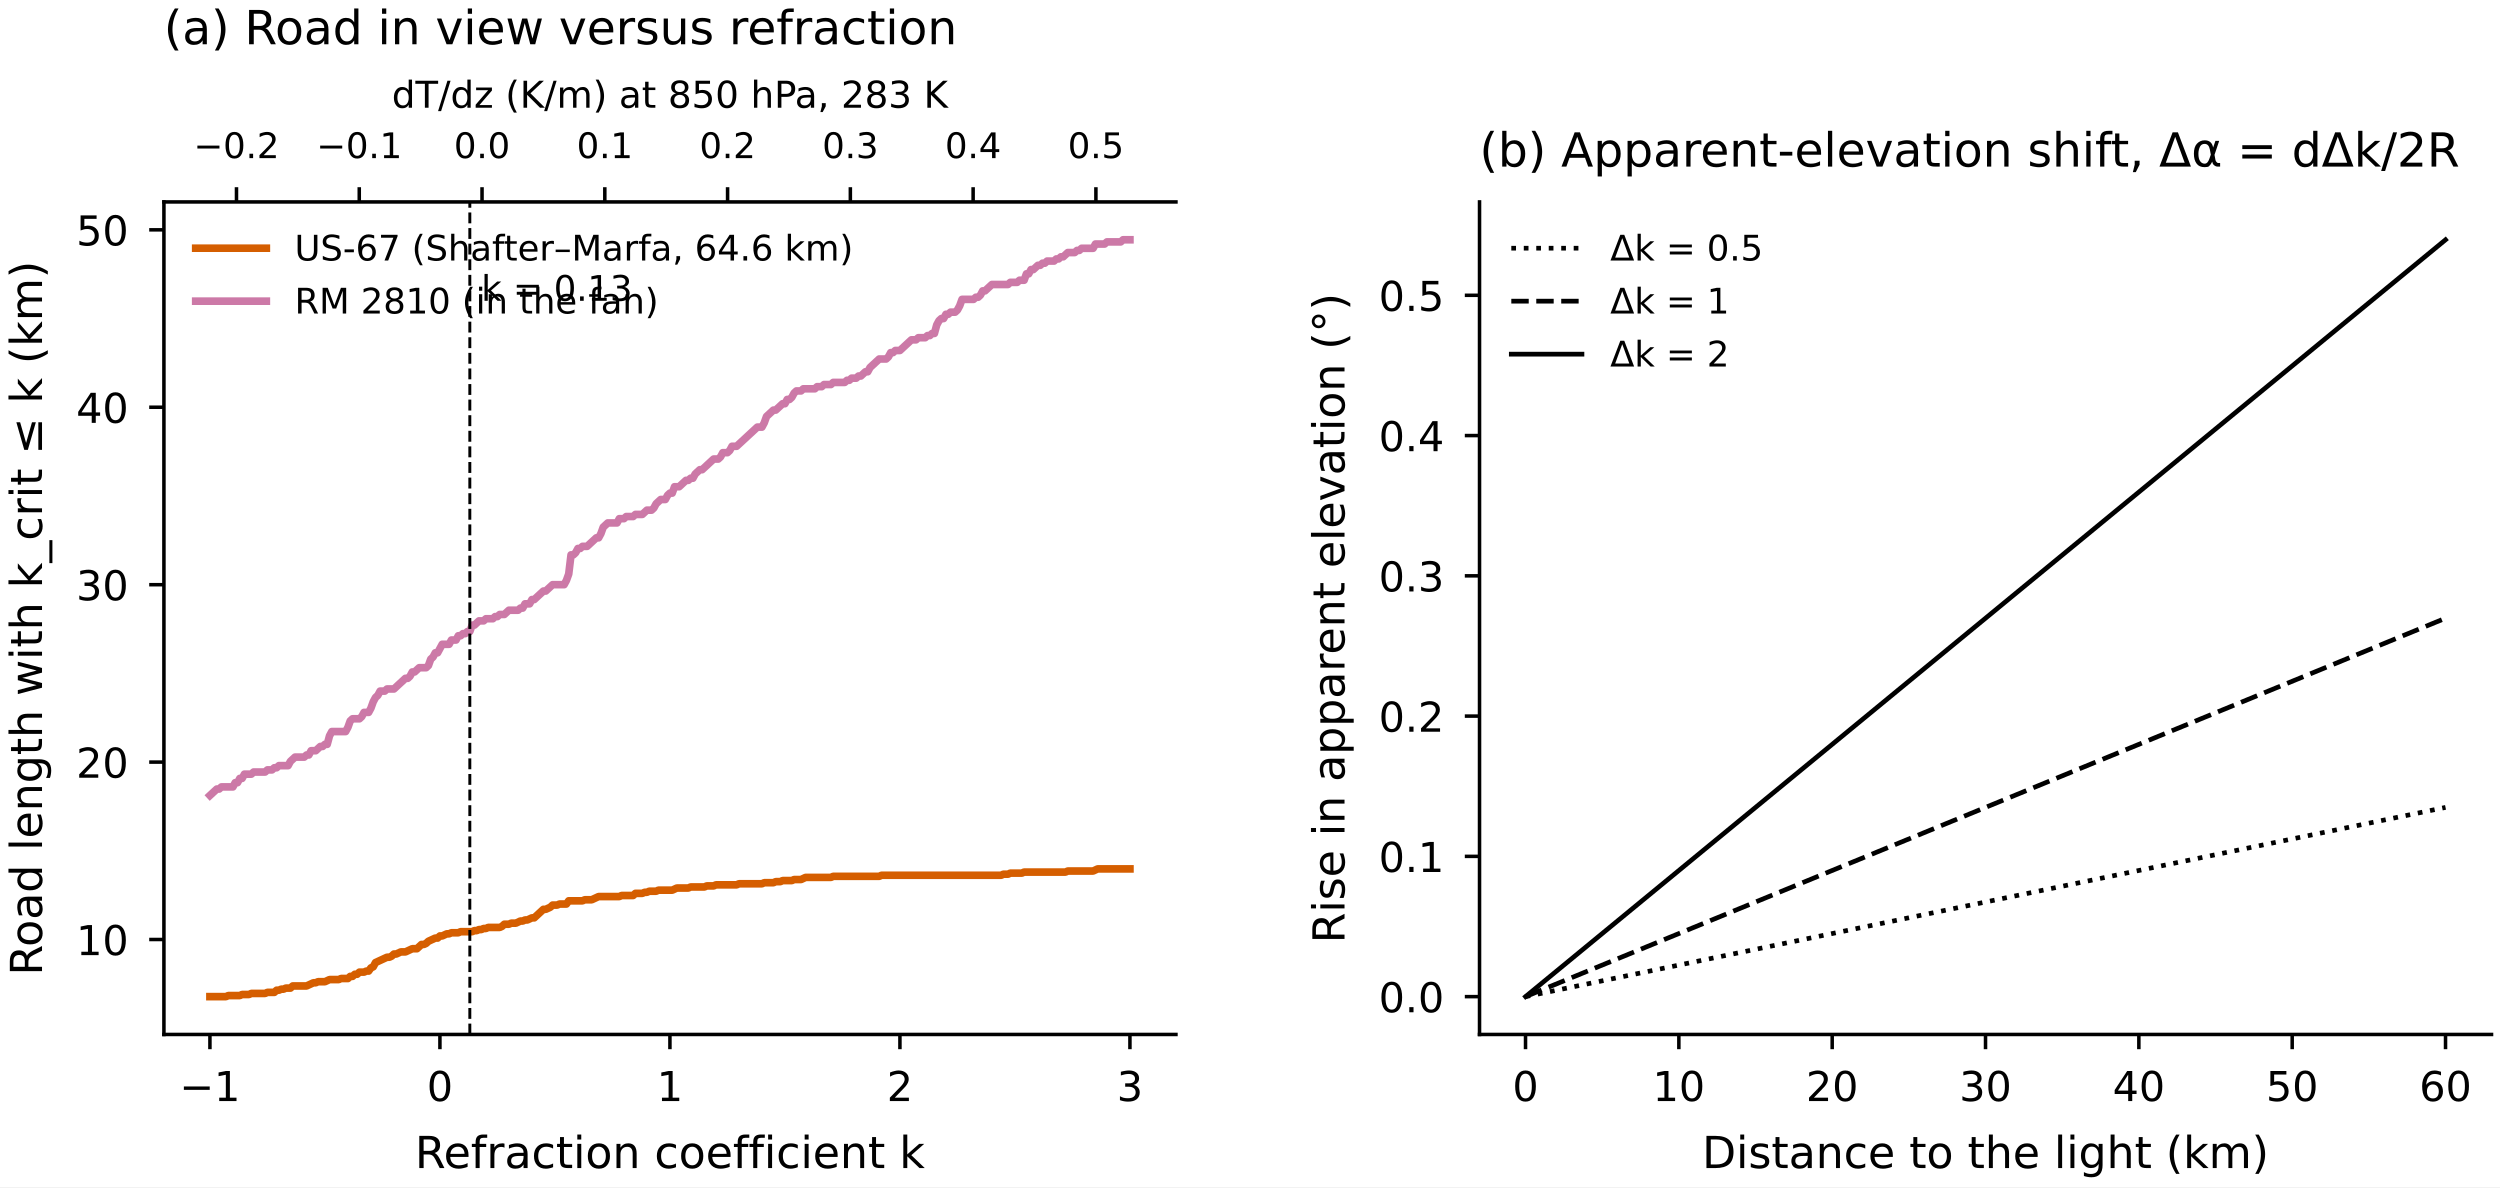
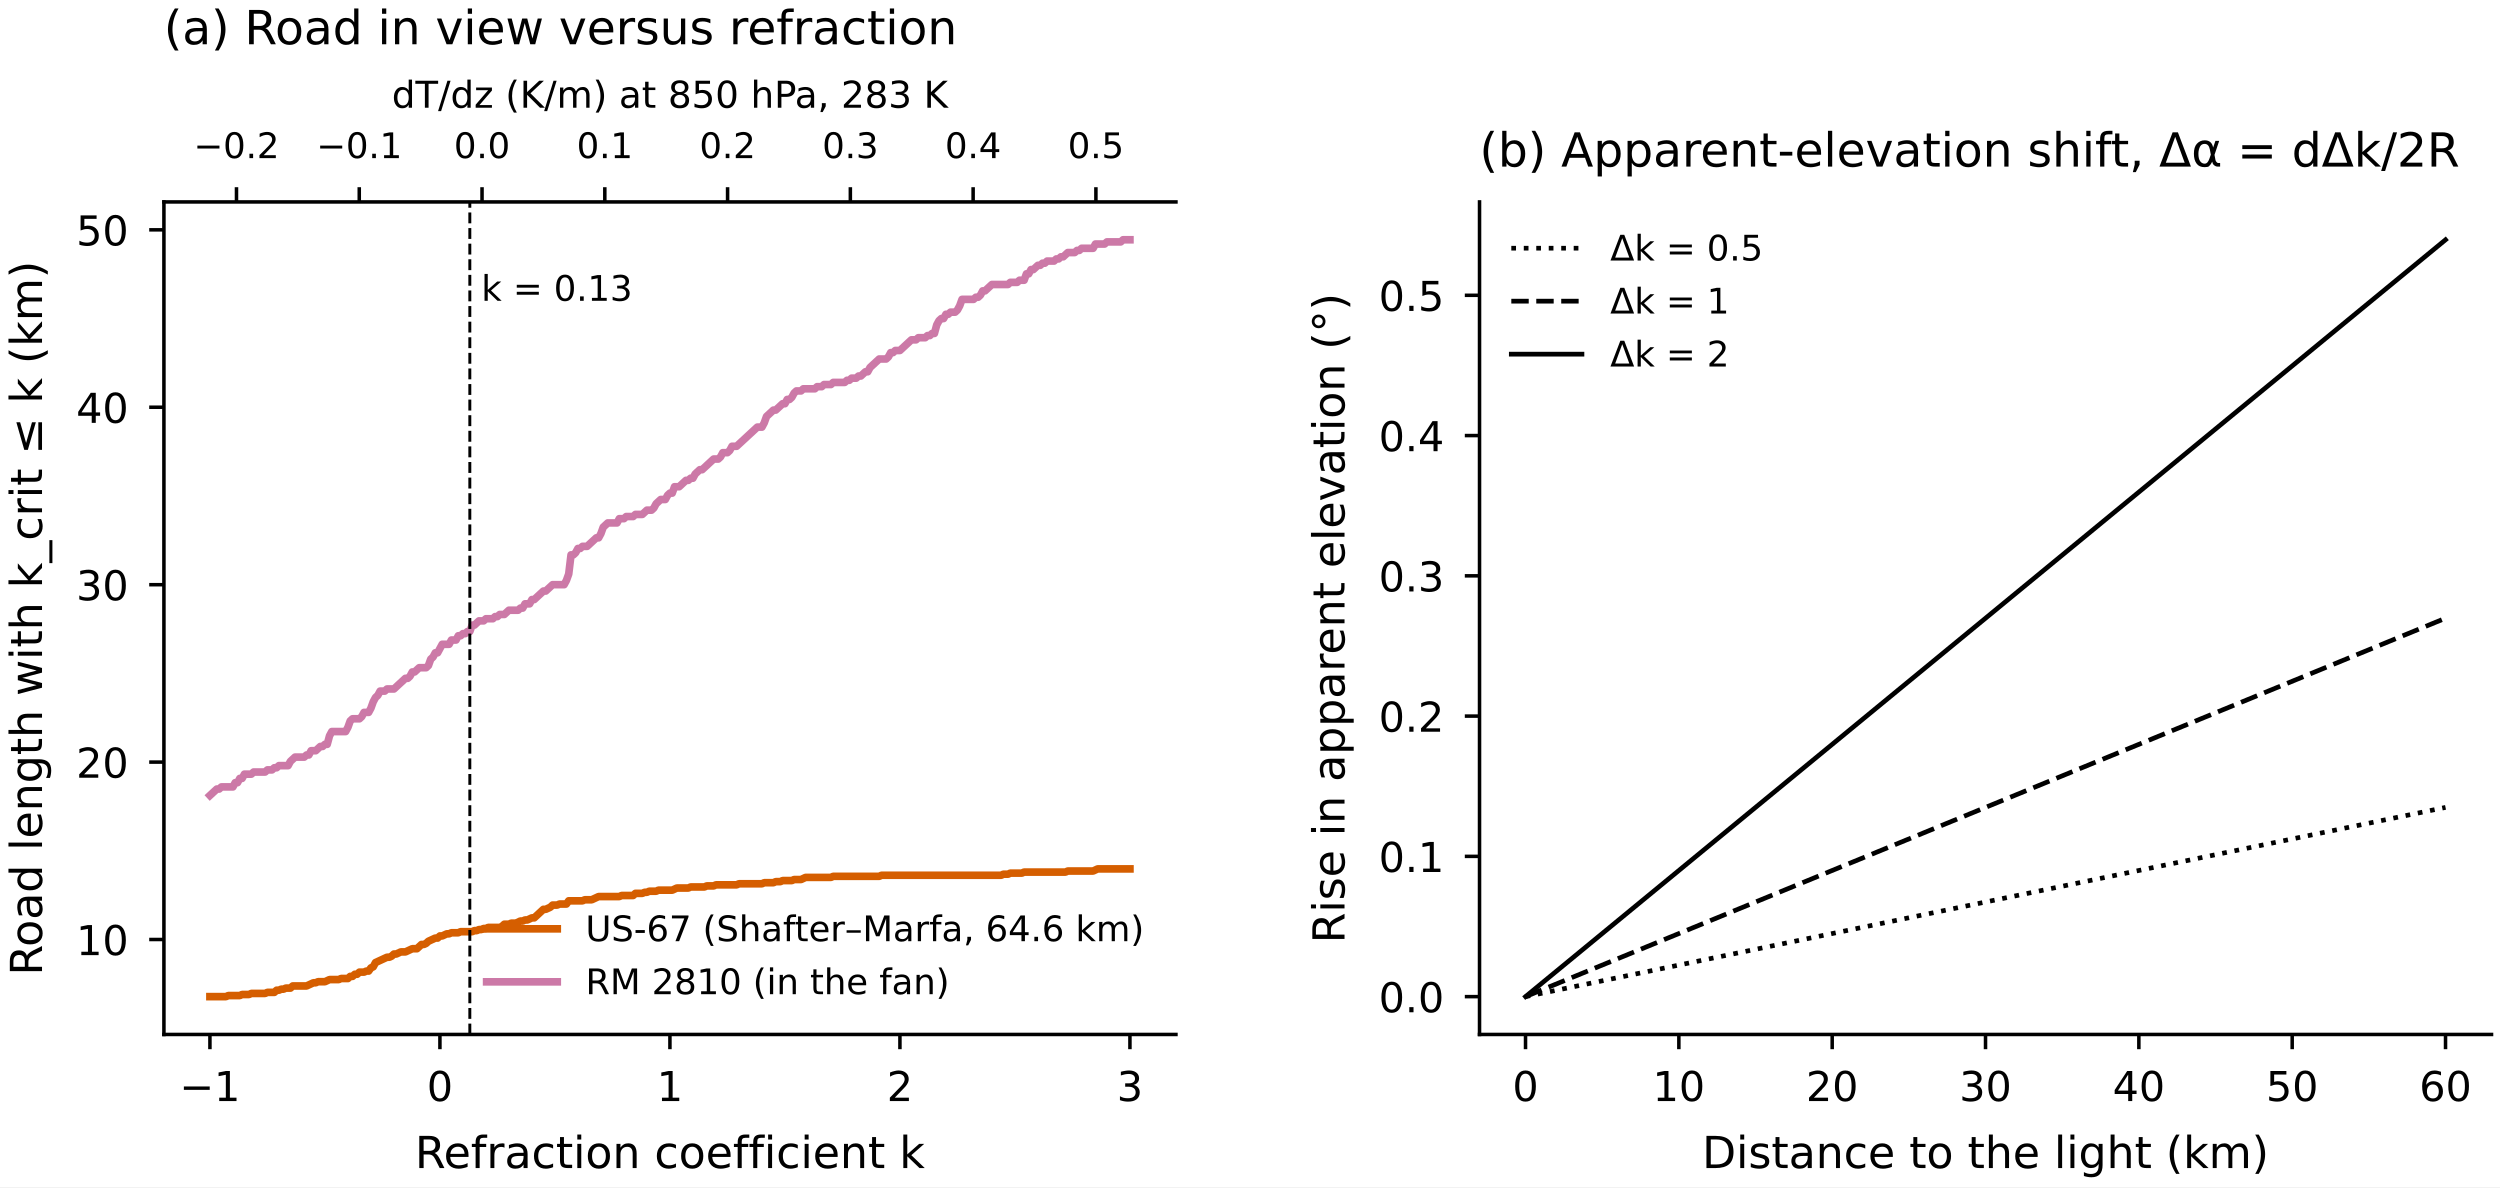
<svg xmlns="http://www.w3.org/2000/svg" xmlns:xlink="http://www.w3.org/1999/xlink" width="424.721pt" height="201.684pt" viewBox="0 0 424.721 201.684" version="1.1">
  <defs>
    <style type="text/css">*{stroke-linejoin: round; stroke-linecap: butt}</style>
  </defs>
  <g id="figure_1">
    <g id="patch_1">
      <path d="M 0 201.684  L 424.721 201.684  L 424.721 0  L 0 0  z " style="fill: #ffffff" />
    </g>
    <g id="axes_1">
      <g id="patch_2">
        <path d="M 27.848 175.743  L 199.776 175.743  L 199.776 34.306  L 27.848 34.306  z " style="fill: #ffffff" />
      </g>
      <g id="axes_2">
        <g id="patch_3">
          <path d="M 27.848 34.306  L 199.776 34.306  L 199.776 34.306  L 27.848 34.306  z " style="fill: #ffffff" />
        </g>
        <g id="matplotlib.axis_1">
          <g id="xtick_1">
            <g id="line2d_1">
              <defs>
-                 <path id="maf422312b4" d="M 0 0  L 0 -2.5  " style="stroke: #000000; stroke-width: 0.6" />
+                 <path id="mf9de4d2cfd" d="M 0 0  L 0 -2.5  " style="stroke: #000000; stroke-width: 0.6" />
              </defs>
              <g>
-                 <use xlink:href="#maf422312b4" x="40.176" y="34.306" style="stroke: #000000; stroke-width: 0.6" />
+                 <use xlink:href="#mf9de4d2cfd" x="40.176" y="34.306" style="stroke: #000000; stroke-width: 0.6" />
              </g>
            </g>
            <g id="text_1">
              <text style="font-size: 6px; font-family: 'DejaVu Sans'; text-anchor: middle" x="40.176" y="26.864" transform="rotate(-0 40.17581 26.86436)">−0.2</text>
            </g>
          </g>
          <g id="xtick_2">
            <g id="line2d_2">
              <g>
-                 <use xlink:href="#maf422312b4" x="61.034" y="34.306" style="stroke: #000000; stroke-width: 0.6" />
+                 <use xlink:href="#mf9de4d2cfd" x="61.034" y="34.306" style="stroke: #000000; stroke-width: 0.6" />
              </g>
            </g>
            <g id="text_2">
              <text style="font-size: 6px; font-family: 'DejaVu Sans'; text-anchor: middle" x="61.034" y="26.864" transform="rotate(-0 61.03373 26.86436)">−0.1</text>
            </g>
          </g>
          <g id="xtick_3">
            <g id="line2d_3">
              <g>
-                 <use xlink:href="#maf422312b4" x="81.892" y="34.306" style="stroke: #000000; stroke-width: 0.6" />
+                 <use xlink:href="#mf9de4d2cfd" x="81.892" y="34.306" style="stroke: #000000; stroke-width: 0.6" />
              </g>
            </g>
            <g id="text_3">
              <text style="font-size: 6px; font-family: 'DejaVu Sans'; text-anchor: middle" x="81.892" y="26.864" transform="rotate(-0 81.89165 26.86436)">0.0</text>
            </g>
          </g>
          <g id="xtick_4">
            <g id="line2d_4">
              <g>
-                 <use xlink:href="#maf422312b4" x="102.75" y="34.306" style="stroke: #000000; stroke-width: 0.6" />
+                 <use xlink:href="#mf9de4d2cfd" x="102.75" y="34.306" style="stroke: #000000; stroke-width: 0.6" />
              </g>
            </g>
            <g id="text_4">
              <text style="font-size: 6px; font-family: 'DejaVu Sans'; text-anchor: middle" x="102.75" y="26.864" transform="rotate(-0 102.7496 26.86436)">0.1</text>
            </g>
          </g>
          <g id="xtick_5">
            <g id="line2d_5">
              <g>
-                 <use xlink:href="#maf422312b4" x="123.607" y="34.306" style="stroke: #000000; stroke-width: 0.6" />
+                 <use xlink:href="#mf9de4d2cfd" x="123.607" y="34.306" style="stroke: #000000; stroke-width: 0.6" />
              </g>
            </g>
            <g id="text_5">
              <text style="font-size: 6px; font-family: 'DejaVu Sans'; text-anchor: middle" x="123.607" y="26.864" transform="rotate(-0 123.6075 26.86436)">0.2</text>
            </g>
          </g>
          <g id="xtick_6">
            <g id="line2d_6">
              <g>
-                 <use xlink:href="#maf422312b4" x="144.465" y="34.306" style="stroke: #000000; stroke-width: 0.6" />
+                 <use xlink:href="#mf9de4d2cfd" x="144.465" y="34.306" style="stroke: #000000; stroke-width: 0.6" />
              </g>
            </g>
            <g id="text_6">
              <text style="font-size: 6px; font-family: 'DejaVu Sans'; text-anchor: middle" x="144.465" y="26.864" transform="rotate(-0 144.4654 26.86436)">0.3</text>
            </g>
          </g>
          <g id="xtick_7">
            <g id="line2d_7">
              <g>
-                 <use xlink:href="#maf422312b4" x="165.323" y="34.306" style="stroke: #000000; stroke-width: 0.6" />
+                 <use xlink:href="#mf9de4d2cfd" x="165.323" y="34.306" style="stroke: #000000; stroke-width: 0.6" />
              </g>
            </g>
            <g id="text_7">
              <text style="font-size: 6px; font-family: 'DejaVu Sans'; text-anchor: middle" x="165.323" y="26.864" transform="rotate(-0 165.3233 26.86436)">0.4</text>
            </g>
          </g>
          <g id="xtick_8">
            <g id="line2d_8">
              <g>
-                 <use xlink:href="#maf422312b4" x="186.181" y="34.306" style="stroke: #000000; stroke-width: 0.6" />
+                 <use xlink:href="#mf9de4d2cfd" x="186.181" y="34.306" style="stroke: #000000; stroke-width: 0.6" />
              </g>
            </g>
            <g id="text_8">
              <text style="font-size: 6px; font-family: 'DejaVu Sans'; text-anchor: middle" x="186.181" y="26.864" transform="rotate(-0 186.1813 26.86436)">0.5</text>
            </g>
          </g>
          <g id="text_9">
            <text style="font-size: 6.3px; font-family: 'DejaVu Sans'; text-anchor: middle" x="113.812" y="18.306" transform="rotate(-0 113.8118 18.30577)">dT/dz (K/m) at 850 hPa, 283 K</text>
          </g>
        </g>
        <g id="matplotlib.axis_2" />
        <g id="patch_4">
          <path d="M 27.848 34.306  L 199.776 34.306  " style="fill: none; stroke: #000000; stroke-width: 0.6; stroke-linejoin: miter; stroke-linecap: square" />
        </g>
      </g>
      <g id="matplotlib.axis_3">
        <g id="xtick_9">
          <g id="line2d_9">
            <defs>
-               <path id="ma1081ee4e7" d="M 0 0  L 0 2.5  " style="stroke: #000000; stroke-width: 0.6" />
+               <path id="m6d95e91c0e" d="M 0 0  L 0 2.5  " style="stroke: #000000; stroke-width: 0.6" />
            </defs>
            <g>
-               <use xlink:href="#ma1081ee4e7" x="35.663" y="175.743" style="stroke: #000000; stroke-width: 0.6" />
+               <use xlink:href="#m6d95e91c0e" x="35.663" y="175.743" style="stroke: #000000; stroke-width: 0.6" />
            </g>
          </g>
          <g id="text_10">
            <text style="font-size: 7px; font-family: 'DejaVu Sans'; text-anchor: middle" x="35.663" y="187.062" transform="rotate(-0 35.66297 187.0616)">−1</text>
          </g>
        </g>
        <g id="xtick_10">
          <g id="line2d_10">
            <g>
-               <use xlink:href="#ma1081ee4e7" x="74.737" y="175.743" style="stroke: #000000; stroke-width: 0.6" />
+               <use xlink:href="#m6d95e91c0e" x="74.737" y="175.743" style="stroke: #000000; stroke-width: 0.6" />
            </g>
          </g>
          <g id="text_11">
            <text style="font-size: 7px; font-family: 'DejaVu Sans'; text-anchor: middle" x="74.737" y="187.062" transform="rotate(-0 74.73738 187.0616)">0</text>
          </g>
        </g>
        <g id="xtick_11">
          <g id="line2d_11">
            <g>
-               <use xlink:href="#ma1081ee4e7" x="113.812" y="175.743" style="stroke: #000000; stroke-width: 0.6" />
+               <use xlink:href="#m6d95e91c0e" x="113.812" y="175.743" style="stroke: #000000; stroke-width: 0.6" />
            </g>
          </g>
          <g id="text_12">
            <text style="font-size: 7px; font-family: 'DejaVu Sans'; text-anchor: middle" x="113.812" y="187.062" transform="rotate(-0 113.8118 187.0616)">1</text>
          </g>
        </g>
        <g id="xtick_12">
          <g id="line2d_12">
            <g>
-               <use xlink:href="#ma1081ee4e7" x="152.886" y="175.743" style="stroke: #000000; stroke-width: 0.6" />
+               <use xlink:href="#m6d95e91c0e" x="152.886" y="175.743" style="stroke: #000000; stroke-width: 0.6" />
            </g>
          </g>
          <g id="text_13">
            <text style="font-size: 7px; font-family: 'DejaVu Sans'; text-anchor: middle" x="152.886" y="187.062" transform="rotate(-0 152.8862 187.0616)">2</text>
          </g>
        </g>
        <g id="xtick_13">
          <g id="line2d_13">
            <g>
-               <use xlink:href="#ma1081ee4e7" x="191.961" y="175.743" style="stroke: #000000; stroke-width: 0.6" />
+               <use xlink:href="#m6d95e91c0e" x="191.961" y="175.743" style="stroke: #000000; stroke-width: 0.6" />
            </g>
          </g>
          <g id="text_14">
            <text style="font-size: 7px; font-family: 'DejaVu Sans'; text-anchor: middle" x="191.961" y="187.062" transform="rotate(-0 191.9606 187.0616)">3</text>
          </g>
        </g>
        <g id="text_15">
          <text style="font-size: 7.5px; font-family: 'DejaVu Sans'; text-anchor: middle" x="113.812" y="198.442" transform="rotate(-0 113.8118 198.4421)">Refraction coefficient k</text>
        </g>
      </g>
      <g id="matplotlib.axis_4">
        <g id="ytick_1">
          <g id="line2d_14">
            <defs>
-               <path id="m501536e285" d="M 0 0  L -2.5 0  " style="stroke: #000000; stroke-width: 0.6" />
+               <path id="mac60260ece" d="M 0 0  L -2.5 0  " style="stroke: #000000; stroke-width: 0.6" />
            </defs>
            <g>
-               <use xlink:href="#m501536e285" x="27.848" y="159.609" style="stroke: #000000; stroke-width: 0.6" />
+               <use xlink:href="#mac60260ece" x="27.848" y="159.609" style="stroke: #000000; stroke-width: 0.6" />
            </g>
          </g>
          <g id="text_16">
            <text style="font-size: 7px; font-family: 'DejaVu Sans'; text-anchor: end" x="21.848" y="162.268" transform="rotate(-0 21.84809 162.2682)">10</text>
          </g>
        </g>
        <g id="ytick_2">
          <g id="line2d_15">
            <g>
-               <use xlink:href="#m501536e285" x="27.848" y="129.468" style="stroke: #000000; stroke-width: 0.6" />
+               <use xlink:href="#mac60260ece" x="27.848" y="129.468" style="stroke: #000000; stroke-width: 0.6" />
            </g>
          </g>
          <g id="text_17">
            <text style="font-size: 7px; font-family: 'DejaVu Sans'; text-anchor: end" x="21.848" y="132.128" transform="rotate(-0 21.84809 132.1277)">20</text>
          </g>
        </g>
        <g id="ytick_3">
          <g id="line2d_16">
            <g>
-               <use xlink:href="#m501536e285" x="27.848" y="99.328" style="stroke: #000000; stroke-width: 0.6" />
+               <use xlink:href="#mac60260ece" x="27.848" y="99.328" style="stroke: #000000; stroke-width: 0.6" />
            </g>
          </g>
          <g id="text_18">
            <text style="font-size: 7px; font-family: 'DejaVu Sans'; text-anchor: end" x="21.848" y="101.987" transform="rotate(-0 21.84809 101.9871)">30</text>
          </g>
        </g>
        <g id="ytick_4">
          <g id="line2d_17">
            <g>
-               <use xlink:href="#m501536e285" x="27.848" y="69.187" style="stroke: #000000; stroke-width: 0.6" />
+               <use xlink:href="#mac60260ece" x="27.848" y="69.187" style="stroke: #000000; stroke-width: 0.6" />
            </g>
          </g>
          <g id="text_19">
            <text style="font-size: 7px; font-family: 'DejaVu Sans'; text-anchor: end" x="21.848" y="71.847" transform="rotate(-0 21.84809 71.84659)">40</text>
          </g>
        </g>
        <g id="ytick_5">
          <g id="line2d_18">
            <g>
-               <use xlink:href="#m501536e285" x="27.848" y="39.047" style="stroke: #000000; stroke-width: 0.6" />
+               <use xlink:href="#mac60260ece" x="27.848" y="39.047" style="stroke: #000000; stroke-width: 0.6" />
            </g>
          </g>
          <g id="text_20">
            <text style="font-size: 7px; font-family: 'DejaVu Sans'; text-anchor: end" x="21.848" y="41.706" transform="rotate(-0 21.84809 41.70605)">50</text>
          </g>
        </g>
        <g id="text_21">
          <text style="font-size: 7.5px; font-family: 'DejaVu Sans'; text-anchor: middle" x="7.139" y="105.025" transform="rotate(-90 7.138828 105.0245)">Road length with k_crit ≤ k (km)</text>
        </g>
      </g>
      <g id="line2d_19">
-         <path d="M 35.663 169.314  L 38.398 169.314  L 38.789 169.133  L 40.743 169.133  L 41.133 168.953  L 42.306 168.953  L 42.696 168.772  L 45.041 168.772  L 45.432 168.591  L 46.604 168.591  L 46.995 168.229  L 47.385 168.229  L 47.776 168.048  L 48.167 168.048  L 48.558 167.868  L 49.339 167.868  L 49.73 167.506  L 52.074 167.506  L 53.246 166.963  L 53.637 166.963  L 54.028 166.782  L 55.2 166.782  L 55.982 166.421  L 57.545 166.421  L 57.935 166.24  L 59.108 166.24  L 59.498 165.878  L 59.889 165.878  L 60.28 165.517  L 60.671 165.517  L 61.061 165.155  L 61.843 165.155  L 62.234 164.974  L 62.624 164.974  L 63.015 164.432  L 63.406 164.251  L 63.797 163.527  L 65.75 162.623  L 66.141 162.623  L 66.532 162.442  L 66.922 162.081  L 67.313 162.081  L 68.095 161.719  L 68.876 161.719  L 70.048 161.176  L 70.83 161.176  L 71.611 160.453  L 72.002 160.453  L 72.393 160.272  L 72.784 159.91  L 73.956 159.368  L 74.347 159.368  L 74.737 159.006  L 75.128 159.006  L 75.91 158.645  L 76.3 158.645  L 76.691 158.464  L 77.863 158.464  L 78.254 158.283  L 80.208 158.283  L 80.599 158.102  L 80.989 158.102  L 81.38 157.921  L 81.771 157.921  L 82.162 157.74  L 82.552 157.74  L 82.943 157.559  L 84.897 157.559  L 85.287 157.379  L 85.678 157.017  L 86.46 157.017  L 86.85 156.836  L 87.632 156.836  L 88.413 156.474  L 88.804 156.474  L 89.195 156.294  L 89.586 156.294  L 90.367 155.932  L 90.758 155.932  L 92.321 154.485  L 92.712 154.485  L 93.493 154.123  L 93.884 153.762  L 94.665 153.762  L 95.056 153.581  L 96.228 153.581  L 96.619 153.038  L 98.964 153.038  L 99.354 152.858  L 100.526 152.858  L 101.699 152.315  L 105.215 152.315  L 105.606 152.134  L 107.56 152.134  L 107.951 151.772  L 109.123 151.772  L 109.514 151.592  L 109.904 151.592  L 110.295 151.411  L 111.467 151.411  L 111.858 151.23  L 114.203 151.23  L 114.984 150.868  L 116.938 150.868  L 117.328 150.687  L 119.673 150.687  L 120.064 150.507  L 121.236 150.507  L 121.627 150.326  L 125.143 150.326  L 125.534 150.145  L 129.442 150.145  L 129.832 149.964  L 131.395 149.964  L 131.786 149.783  L 132.568 149.783  L 132.958 149.602  L 134.521 149.602  L 134.912 149.422  L 136.084 149.422  L 136.866 149.06  L 141.164 149.06  L 141.555 148.879  L 149.37 148.879  L 149.76 148.698  L 170.079 148.698  L 170.47 148.517  L 171.251 148.517  L 171.642 148.336  L 173.596 148.336  L 173.986 148.156  L 181.02 148.156  L 181.411 147.975  L 185.709 147.975  L 186.49 147.613  L 191.961 147.613  L 191.961 147.613  " clip-path="url(#p4402ed0cfa)" style="fill: none; stroke: #d55e00; stroke-width: 1.3; stroke-linecap: square" />
+         <path d="M 35.663 169.314  L 38.398 169.314  L 38.789 169.133  L 40.743 169.133  L 41.133 168.953  L 42.306 168.953  L 42.696 168.772  L 45.041 168.772  L 45.432 168.591  L 46.604 168.591  L 46.995 168.229  L 47.385 168.229  L 47.776 168.048  L 48.167 168.048  L 48.558 167.868  L 49.339 167.868  L 49.73 167.506  L 52.074 167.506  L 53.246 166.963  L 53.637 166.963  L 54.028 166.782  L 55.2 166.782  L 55.982 166.421  L 57.545 166.421  L 57.935 166.24  L 59.108 166.24  L 59.498 165.878  L 59.889 165.878  L 60.28 165.517  L 60.671 165.517  L 61.061 165.155  L 61.843 165.155  L 62.234 164.974  L 62.624 164.974  L 63.015 164.432  L 63.406 164.251  L 63.797 163.527  L 65.75 162.623  L 66.141 162.623  L 66.532 162.442  L 66.922 162.081  L 67.313 162.081  L 68.095 161.719  L 68.876 161.719  L 70.048 161.176  L 70.83 161.176  L 71.611 160.453  L 72.002 160.453  L 72.393 160.272  L 72.784 159.91  L 73.956 159.368  L 74.347 159.368  L 74.737 159.006  L 75.128 159.006  L 75.91 158.645  L 76.3 158.645  L 76.691 158.464  L 77.863 158.464  L 78.254 158.283  L 80.208 158.283  L 80.599 158.102  L 80.989 158.102  L 81.38 157.921  L 81.771 157.921  L 82.162 157.74  L 82.552 157.74  L 82.943 157.559  L 84.897 157.559  L 85.287 157.379  L 85.678 157.017  L 86.46 157.017  L 86.85 156.836  L 87.632 156.836  L 88.413 156.474  L 88.804 156.474  L 89.195 156.294  L 89.586 156.294  L 90.367 155.932  L 90.758 155.932  L 92.321 154.485  L 92.712 154.485  L 93.493 154.123  L 93.884 153.762  L 94.665 153.762  L 95.056 153.581  L 96.228 153.581  L 96.619 153.038  L 98.964 153.038  L 99.354 152.858  L 100.526 152.858  L 101.699 152.315  L 105.215 152.315  L 105.606 152.134  L 107.56 152.134  L 107.951 151.772  L 109.123 151.772  L 109.514 151.592  L 109.904 151.592  L 110.295 151.411  L 111.467 151.411  L 111.858 151.23  L 114.203 151.23  L 114.984 150.868  L 116.938 150.868  L 117.328 150.687  L 119.673 150.687  L 120.064 150.507  L 121.236 150.507  L 121.627 150.326  L 125.143 150.326  L 125.534 150.145  L 129.442 150.145  L 129.832 149.964  L 131.395 149.964  L 131.786 149.783  L 132.568 149.783  L 132.958 149.602  L 134.521 149.602  L 134.912 149.422  L 136.084 149.422  L 136.866 149.06  L 141.164 149.06  L 141.555 148.879  L 149.37 148.879  L 149.76 148.698  L 170.079 148.698  L 170.47 148.517  L 171.251 148.517  L 171.642 148.336  L 173.596 148.336  L 173.986 148.156  L 181.02 148.156  L 181.411 147.975  L 185.709 147.975  L 186.49 147.613  L 191.961 147.613  L 191.961 147.613  " clip-path="url(#p3161cd5776)" style="fill: none; stroke: #d55e00; stroke-width: 1.3; stroke-linecap: square" />
      </g>
      <g id="line2d_20">
-         <path d="M 35.663 135.135  L 36.835 134.05  L 37.226 134.05  L 37.617 133.688  L 39.57 133.688  L 39.961 132.965  L 40.352 132.965  L 40.743 132.241  L 41.133 132.241  L 41.524 131.518  L 42.696 131.518  L 43.087 131.156  L 45.041 131.156  L 45.432 130.795  L 46.213 130.795  L 46.604 130.433  L 46.995 130.433  L 47.385 130.071  L 48.948 130.071  L 49.339 129.348  L 50.121 128.625  L 51.683 128.625  L 52.074 128.263  L 52.465 128.263  L 52.856 127.539  L 53.637 127.539  L 54.419 126.816  L 54.809 126.816  L 55.2 126.454  L 55.591 126.454  L 55.982 125.008  L 56.372 124.284  L 58.717 124.284  L 59.108 123.561  L 59.498 122.476  L 59.889 122.114  L 61.061 122.114  L 61.452 121.753  L 61.843 121.029  L 62.624 121.029  L 63.015 120.306  L 63.406 119.221  L 63.797 118.497  L 64.187 118.136  L 64.578 117.412  L 65.36 117.412  L 65.75 117.051  L 66.922 117.051  L 68.876 115.242  L 69.267 115.242  L 69.658 114.88  L 70.048 114.157  L 70.439 114.157  L 71.221 113.434  L 72.393 113.434  L 72.784 113.072  L 73.174 111.987  L 73.565 111.625  L 73.956 110.902  L 74.347 110.902  L 75.128 109.455  L 76.3 109.455  L 76.691 108.732  L 77.473 108.732  L 77.863 108.008  L 78.254 108.008  L 78.645 107.647  L 79.036 107.647  L 79.426 107.285  L 79.817 107.285  L 80.208 106.2  L 80.599 106.2  L 81.38 105.477  L 82.162 105.477  L 82.552 105.115  L 83.724 105.115  L 84.115 104.753  L 84.506 104.753  L 84.897 104.392  L 85.678 104.392  L 86.46 103.668  L 88.023 103.668  L 88.413 103.306  L 88.804 103.306  L 89.195 102.583  L 89.976 102.583  L 90.367 101.86  L 90.758 101.86  L 92.321 100.413  L 92.712 100.413  L 93.884 99.328  L 95.838 99.328  L 96.228 98.605  L 96.619 97.52  L 97.01 94.264  L 97.401 94.264  L 97.791 93.903  L 98.182 93.179  L 98.573 93.179  L 98.964 92.818  L 99.745 92.818  L 101.308 91.371  L 101.699 91.371  L 102.089 90.647  L 102.48 89.562  L 103.262 88.839  L 104.825 88.839  L 105.215 88.116  L 105.997 88.116  L 106.388 87.754  L 107.56 87.754  L 107.951 87.392  L 109.123 87.392  L 109.904 86.669  L 110.686 86.669  L 111.077 86.307  L 111.467 85.584  L 112.249 84.86  L 113.03 84.86  L 113.421 84.137  L 113.812 83.775  L 114.203 83.775  L 114.593 82.69  L 115.375 82.69  L 116.547 81.605  L 116.938 81.605  L 117.328 81.244  L 117.719 81.244  L 118.11 80.52  L 118.891 79.797  L 119.282 79.797  L 121.236 77.988  L 122.017 77.988  L 122.408 77.627  L 122.799 76.903  L 123.58 76.903  L 123.971 76.542  L 124.362 75.818  L 125.143 75.818  L 128.66 72.563  L 129.442 72.563  L 129.832 71.84  L 130.223 70.755  L 131.395 69.67  L 131.786 69.67  L 132.958 68.585  L 133.349 68.585  L 133.74 67.861  L 134.13 67.861  L 134.521 67.5  L 134.912 66.776  L 135.303 66.414  L 136.084 66.414  L 136.475 66.053  L 138.429 66.053  L 138.819 65.691  L 139.601 65.691  L 139.992 65.329  L 141.164 65.329  L 141.555 64.968  L 143.508 64.968  L 143.899 64.606  L 144.29 64.606  L 144.681 64.244  L 145.462 64.244  L 145.853 63.883  L 146.244 63.883  L 147.025 63.159  L 147.416 63.159  L 147.807 62.436  L 149.37 60.989  L 150.542 60.989  L 150.932 60.627  L 151.323 59.904  L 151.714 59.904  L 152.105 59.542  L 152.886 59.542  L 154.84 57.734  L 155.621 57.734  L 156.012 57.372  L 157.184 57.372  L 157.575 57.011  L 157.966 57.011  L 158.357 56.649  L 158.747 56.649  L 159.138 55.202  L 159.529 54.479  L 159.92 54.117  L 160.31 54.117  L 160.701 53.394  L 161.092 53.394  L 161.483 53.032  L 162.264 53.032  L 162.655 52.67  L 163.046 51.947  L 163.436 50.862  L 165.39 50.862  L 165.781 50.5  L 166.172 50.5  L 166.562 50.139  L 166.953 49.415  L 167.344 49.415  L 168.516 48.33  L 171.251 48.33  L 171.642 47.968  L 172.814 47.968  L 173.205 47.607  L 173.986 47.607  L 174.377 46.522  L 174.768 46.522  L 175.159 45.798  L 175.549 45.798  L 176.331 45.075  L 176.722 45.075  L 177.112 44.713  L 177.503 44.713  L 177.894 44.352  L 179.066 44.352  L 179.457 43.99  L 179.848 43.99  L 180.238 43.628  L 180.629 43.628  L 181.411 42.905  L 182.583 42.905  L 182.974 42.543  L 183.364 42.543  L 183.755 42.181  L 185.709 42.181  L 186.099 41.458  L 187.662 41.458  L 188.053 41.096  L 190.398 41.096  L 190.788 40.735  L 191.961 40.735  L 191.961 40.735  " clip-path="url(#p4402ed0cfa)" style="fill: none; stroke: #cc79a7; stroke-width: 1.3; stroke-linecap: square" />
+         <path d="M 35.663 135.135  L 36.835 134.05  L 37.226 134.05  L 37.617 133.688  L 39.57 133.688  L 39.961 132.965  L 40.352 132.965  L 40.743 132.241  L 41.133 132.241  L 41.524 131.518  L 42.696 131.518  L 43.087 131.156  L 45.041 131.156  L 45.432 130.795  L 46.213 130.795  L 46.604 130.433  L 46.995 130.433  L 47.385 130.071  L 48.948 130.071  L 49.339 129.348  L 50.121 128.625  L 51.683 128.625  L 52.074 128.263  L 52.465 128.263  L 52.856 127.539  L 53.637 127.539  L 54.419 126.816  L 54.809 126.816  L 55.2 126.454  L 55.591 126.454  L 55.982 125.008  L 56.372 124.284  L 58.717 124.284  L 59.108 123.561  L 59.498 122.476  L 59.889 122.114  L 61.061 122.114  L 61.452 121.753  L 61.843 121.029  L 62.624 121.029  L 63.015 120.306  L 63.406 119.221  L 63.797 118.497  L 64.187 118.136  L 64.578 117.412  L 65.36 117.412  L 65.75 117.051  L 66.922 117.051  L 68.876 115.242  L 69.267 115.242  L 69.658 114.88  L 70.048 114.157  L 70.439 114.157  L 71.221 113.434  L 72.393 113.434  L 72.784 113.072  L 73.174 111.987  L 73.565 111.625  L 73.956 110.902  L 74.347 110.902  L 75.128 109.455  L 76.3 109.455  L 76.691 108.732  L 77.473 108.732  L 77.863 108.008  L 78.254 108.008  L 78.645 107.647  L 79.036 107.647  L 79.426 107.285  L 79.817 107.285  L 80.208 106.2  L 80.599 106.2  L 81.38 105.477  L 82.162 105.477  L 82.552 105.115  L 83.724 105.115  L 84.115 104.753  L 84.506 104.753  L 84.897 104.392  L 85.678 104.392  L 86.46 103.668  L 88.023 103.668  L 88.413 103.306  L 88.804 103.306  L 89.195 102.583  L 89.976 102.583  L 90.367 101.86  L 90.758 101.86  L 92.321 100.413  L 92.712 100.413  L 93.884 99.328  L 95.838 99.328  L 96.228 98.605  L 96.619 97.52  L 97.01 94.264  L 97.401 94.264  L 97.791 93.903  L 98.182 93.179  L 98.573 93.179  L 98.964 92.818  L 99.745 92.818  L 101.308 91.371  L 101.699 91.371  L 102.089 90.647  L 102.48 89.562  L 103.262 88.839  L 104.825 88.839  L 105.215 88.116  L 105.997 88.116  L 106.388 87.754  L 107.56 87.754  L 107.951 87.392  L 109.123 87.392  L 109.904 86.669  L 110.686 86.669  L 111.077 86.307  L 111.467 85.584  L 112.249 84.86  L 113.03 84.86  L 113.421 84.137  L 113.812 83.775  L 114.203 83.775  L 114.593 82.69  L 115.375 82.69  L 116.547 81.605  L 116.938 81.605  L 117.328 81.244  L 117.719 81.244  L 118.11 80.52  L 118.891 79.797  L 119.282 79.797  L 121.236 77.988  L 122.017 77.988  L 122.408 77.627  L 122.799 76.903  L 123.58 76.903  L 123.971 76.542  L 124.362 75.818  L 125.143 75.818  L 128.66 72.563  L 129.442 72.563  L 129.832 71.84  L 130.223 70.755  L 131.395 69.67  L 131.786 69.67  L 132.958 68.585  L 133.349 68.585  L 133.74 67.861  L 134.13 67.861  L 134.521 67.5  L 134.912 66.776  L 135.303 66.414  L 136.084 66.414  L 136.475 66.053  L 138.429 66.053  L 138.819 65.691  L 139.601 65.691  L 139.992 65.329  L 141.164 65.329  L 141.555 64.968  L 143.508 64.968  L 143.899 64.606  L 144.29 64.606  L 144.681 64.244  L 145.462 64.244  L 145.853 63.883  L 146.244 63.883  L 147.025 63.159  L 147.416 63.159  L 147.807 62.436  L 149.37 60.989  L 150.542 60.989  L 150.932 60.627  L 151.323 59.904  L 151.714 59.904  L 152.105 59.542  L 152.886 59.542  L 154.84 57.734  L 155.621 57.734  L 156.012 57.372  L 157.184 57.372  L 157.575 57.011  L 157.966 57.011  L 158.357 56.649  L 158.747 56.649  L 159.138 55.202  L 159.529 54.479  L 159.92 54.117  L 160.31 54.117  L 160.701 53.394  L 161.092 53.394  L 161.483 53.032  L 162.264 53.032  L 162.655 52.67  L 163.046 51.947  L 163.436 50.862  L 165.39 50.862  L 165.781 50.5  L 166.172 50.5  L 166.562 50.139  L 166.953 49.415  L 167.344 49.415  L 168.516 48.33  L 171.251 48.33  L 171.642 47.968  L 172.814 47.968  L 173.205 47.607  L 173.986 47.607  L 174.377 46.522  L 174.768 46.522  L 175.159 45.798  L 175.549 45.798  L 176.331 45.075  L 176.722 45.075  L 177.112 44.713  L 177.503 44.713  L 177.894 44.352  L 179.066 44.352  L 179.457 43.99  L 179.848 43.99  L 180.238 43.628  L 180.629 43.628  L 181.411 42.905  L 182.583 42.905  L 182.974 42.543  L 183.364 42.543  L 183.755 42.181  L 185.709 42.181  L 186.099 41.458  L 187.662 41.458  L 188.053 41.096  L 190.398 41.096  L 190.788 40.735  L 191.961 40.735  L 191.961 40.735  " clip-path="url(#p3161cd5776)" style="fill: none; stroke: #cc79a7; stroke-width: 1.3; stroke-linecap: square" />
      </g>
      <g id="line2d_21">
-         <path d="M 79.817 175.743  L 79.817 34.306  " clip-path="url(#p4402ed0cfa)" style="fill: none; stroke-dasharray: 1.85,0.8; stroke-dashoffset: 0; stroke: #000000; stroke-width: 0.5" />
+         <path d="M 79.817 175.743  L 79.817 34.306  " clip-path="url(#p3161cd5776)" style="fill: none; stroke-dasharray: 1.85,0.8; stroke-dashoffset: 0; stroke: #000000; stroke-width: 0.5" />
      </g>
      <g id="patch_5">
        <path d="M 27.848 175.743  L 27.848 34.306  " style="fill: none; stroke: #000000; stroke-width: 0.6; stroke-linejoin: miter; stroke-linecap: square" />
      </g>
      <g id="patch_6">
        <path d="M 27.848 175.743  L 199.776 175.743  " style="fill: none; stroke: #000000; stroke-width: 0.6; stroke-linejoin: miter; stroke-linecap: square" />
      </g>
      <g id="text_22">
        <text style="font-size: 6px; font-family: 'DejaVu Sans'; text-anchor: start" x="81.771" y="51.103" transform="rotate(-0 81.77078 51.10309)">k = 0.13</text>
      </g>
      <g id="text_23">
        <text style="font-size: 8px; font-family: 'DejaVu Sans'; text-anchor: start" x="27.848" y="7.519" transform="rotate(-0 27.84809 7.51875)">(a) Road in view versus refraction</text>
      </g>
      <g id="legend_1">
        <g id="line2d_22">
-           <path d="M 33.248 42.165  L 39.248 42.165  L 45.248 42.165  " style="fill: none; stroke: #d55e00; stroke-width: 1.3; stroke-linecap: square" />
+           <path d="M 82.672 157.801  L 88.672 157.801  L 94.672 157.801  " style="fill: none; stroke: #d55e00; stroke-width: 1.3; stroke-linecap: square" />
        </g>
        <g id="text_24">
-           <text style="font-size: 6px; font-family: 'DejaVu Sans'; text-anchor: start" x="50.048" y="44.265" transform="rotate(-0 50.04809 44.26483)">US-67 (Shafter–Marfa, 64.6 km)</text>
+           <text style="font-size: 6px; font-family: 'DejaVu Sans'; text-anchor: start" x="99.472" y="159.901" transform="rotate(-0 99.47238 159.9014)">US-67 (Shafter–Marfa, 64.6 km)</text>
        </g>
        <g id="line2d_23">
-           <path d="M 33.248 51.165  L 39.248 51.165  L 45.248 51.165  " style="fill: none; stroke: #cc79a7; stroke-width: 1.3; stroke-linecap: square" />
+           <path d="M 82.672 166.802  L 88.672 166.802  L 94.672 166.802  " style="fill: none; stroke: #cc79a7; stroke-width: 1.3; stroke-linecap: square" />
        </g>
        <g id="text_25">
-           <text style="font-size: 6px; font-family: 'DejaVu Sans'; text-anchor: start" x="50.048" y="53.265" transform="rotate(-0 50.04809 53.2653)">RM 2810 (in the fan)</text>
+           <text style="font-size: 6px; font-family: 'DejaVu Sans'; text-anchor: start" x="99.472" y="168.902" transform="rotate(-0 99.47238 168.9018)">RM 2810 (in the fan)</text>
        </g>
      </g>
    </g>
    <g id="axes_3">
      <g id="patch_7">
        <path d="M 251.354 175.743  L 423.281 175.743  L 423.281 34.306  L 251.354 34.306  z " style="fill: #ffffff" />
      </g>
      <g id="matplotlib.axis_5">
        <g id="xtick_14">
          <g id="line2d_24">
            <g>
-               <use xlink:href="#ma1081ee4e7" x="259.169" y="175.743" style="stroke: #000000; stroke-width: 0.6" />
+               <use xlink:href="#m6d95e91c0e" x="259.169" y="175.743" style="stroke: #000000; stroke-width: 0.6" />
            </g>
          </g>
          <g id="text_26">
            <text style="font-size: 7px; font-family: 'DejaVu Sans'; text-anchor: middle" x="259.169" y="187.062" transform="rotate(-0 259.1686 187.0616)">0</text>
          </g>
        </g>
        <g id="xtick_15">
          <g id="line2d_25">
            <g>
-               <use xlink:href="#ma1081ee4e7" x="285.218" y="175.743" style="stroke: #000000; stroke-width: 0.6" />
+               <use xlink:href="#m6d95e91c0e" x="285.218" y="175.743" style="stroke: #000000; stroke-width: 0.6" />
            </g>
          </g>
          <g id="text_27">
            <text style="font-size: 7px; font-family: 'DejaVu Sans'; text-anchor: middle" x="285.218" y="187.062" transform="rotate(-0 285.2182 187.0616)">10</text>
          </g>
        </g>
        <g id="xtick_16">
          <g id="line2d_26">
            <g>
-               <use xlink:href="#ma1081ee4e7" x="311.268" y="175.743" style="stroke: #000000; stroke-width: 0.6" />
+               <use xlink:href="#m6d95e91c0e" x="311.268" y="175.743" style="stroke: #000000; stroke-width: 0.6" />
            </g>
          </g>
          <g id="text_28">
            <text style="font-size: 7px; font-family: 'DejaVu Sans'; text-anchor: middle" x="311.268" y="187.062" transform="rotate(-0 311.2678 187.0616)">20</text>
          </g>
        </g>
        <g id="xtick_17">
          <g id="line2d_27">
            <g>
-               <use xlink:href="#ma1081ee4e7" x="337.317" y="175.743" style="stroke: #000000; stroke-width: 0.6" />
+               <use xlink:href="#m6d95e91c0e" x="337.317" y="175.743" style="stroke: #000000; stroke-width: 0.6" />
            </g>
          </g>
          <g id="text_29">
            <text style="font-size: 7px; font-family: 'DejaVu Sans'; text-anchor: middle" x="337.317" y="187.062" transform="rotate(-0 337.3174 187.0616)">30</text>
          </g>
        </g>
        <g id="xtick_18">
          <g id="line2d_28">
            <g>
-               <use xlink:href="#ma1081ee4e7" x="363.367" y="175.743" style="stroke: #000000; stroke-width: 0.6" />
+               <use xlink:href="#m6d95e91c0e" x="363.367" y="175.743" style="stroke: #000000; stroke-width: 0.6" />
            </g>
          </g>
          <g id="text_30">
            <text style="font-size: 7px; font-family: 'DejaVu Sans'; text-anchor: middle" x="363.367" y="187.062" transform="rotate(-0 363.3671 187.0616)">40</text>
          </g>
        </g>
        <g id="xtick_19">
          <g id="line2d_29">
            <g>
-               <use xlink:href="#ma1081ee4e7" x="389.417" y="175.743" style="stroke: #000000; stroke-width: 0.6" />
+               <use xlink:href="#m6d95e91c0e" x="389.417" y="175.743" style="stroke: #000000; stroke-width: 0.6" />
            </g>
          </g>
          <g id="text_31">
            <text style="font-size: 7px; font-family: 'DejaVu Sans'; text-anchor: middle" x="389.417" y="187.062" transform="rotate(-0 389.4167 187.0616)">50</text>
          </g>
        </g>
        <g id="xtick_20">
          <g id="line2d_30">
            <g>
-               <use xlink:href="#ma1081ee4e7" x="415.466" y="175.743" style="stroke: #000000; stroke-width: 0.6" />
+               <use xlink:href="#m6d95e91c0e" x="415.466" y="175.743" style="stroke: #000000; stroke-width: 0.6" />
            </g>
          </g>
          <g id="text_32">
            <text style="font-size: 7px; font-family: 'DejaVu Sans'; text-anchor: middle" x="415.466" y="187.062" transform="rotate(-0 415.4663 187.0616)">60</text>
          </g>
        </g>
        <g id="text_33">
          <text style="font-size: 7.5px; font-family: 'DejaVu Sans'; text-anchor: middle" x="337.317" y="198.442" transform="rotate(-0 337.3174 198.4421)">Distance to the light (km)</text>
        </g>
      </g>
      <g id="matplotlib.axis_6">
        <g id="ytick_6">
          <g id="line2d_31">
            <g>
-               <use xlink:href="#m501536e285" x="251.354" y="169.314" style="stroke: #000000; stroke-width: 0.6" />
+               <use xlink:href="#mac60260ece" x="251.354" y="169.314" style="stroke: #000000; stroke-width: 0.6" />
            </g>
          </g>
          <g id="text_34">
            <text style="font-size: 7px; font-family: 'DejaVu Sans'; text-anchor: end" x="245.354" y="171.973" transform="rotate(-0 245.3537 171.9734)">0.0</text>
          </g>
        </g>
        <g id="ytick_7">
          <g id="line2d_32">
            <g>
-               <use xlink:href="#m501536e285" x="251.354" y="145.485" style="stroke: #000000; stroke-width: 0.6" />
+               <use xlink:href="#mac60260ece" x="251.354" y="145.485" style="stroke: #000000; stroke-width: 0.6" />
            </g>
          </g>
          <g id="text_35">
            <text style="font-size: 7px; font-family: 'DejaVu Sans'; text-anchor: end" x="245.354" y="148.144" transform="rotate(-0 245.3537 148.1445)">0.1</text>
          </g>
        </g>
        <g id="ytick_8">
          <g id="line2d_33">
            <g>
-               <use xlink:href="#m501536e285" x="251.354" y="121.656" style="stroke: #000000; stroke-width: 0.6" />
+               <use xlink:href="#mac60260ece" x="251.354" y="121.656" style="stroke: #000000; stroke-width: 0.6" />
            </g>
          </g>
          <g id="text_36">
            <text style="font-size: 7px; font-family: 'DejaVu Sans'; text-anchor: end" x="245.354" y="124.315" transform="rotate(-0 245.3537 124.3155)">0.2</text>
          </g>
        </g>
        <g id="ytick_9">
          <g id="line2d_34">
            <g>
-               <use xlink:href="#m501536e285" x="251.354" y="97.827" style="stroke: #000000; stroke-width: 0.6" />
+               <use xlink:href="#mac60260ece" x="251.354" y="97.827" style="stroke: #000000; stroke-width: 0.6" />
            </g>
          </g>
          <g id="text_37">
            <text style="font-size: 7px; font-family: 'DejaVu Sans'; text-anchor: end" x="245.354" y="100.486" transform="rotate(-0 245.3537 100.4865)">0.3</text>
          </g>
        </g>
        <g id="ytick_10">
          <g id="line2d_35">
            <g>
-               <use xlink:href="#m501536e285" x="251.354" y="73.998" style="stroke: #000000; stroke-width: 0.6" />
+               <use xlink:href="#mac60260ece" x="251.354" y="73.998" style="stroke: #000000; stroke-width: 0.6" />
            </g>
          </g>
          <g id="text_38">
            <text style="font-size: 7px; font-family: 'DejaVu Sans'; text-anchor: end" x="245.354" y="76.658" transform="rotate(-0 245.3537 76.65751)">0.4</text>
          </g>
        </g>
        <g id="ytick_11">
          <g id="line2d_36">
            <g>
-               <use xlink:href="#m501536e285" x="251.354" y="50.169" style="stroke: #000000; stroke-width: 0.6" />
+               <use xlink:href="#mac60260ece" x="251.354" y="50.169" style="stroke: #000000; stroke-width: 0.6" />
            </g>
          </g>
          <g id="text_39">
            <text style="font-size: 7px; font-family: 'DejaVu Sans'; text-anchor: end" x="245.354" y="52.829" transform="rotate(-0 245.3537 52.82852)">0.5</text>
          </g>
        </g>
        <g id="text_40">
          <text style="font-size: 7.5px; font-family: 'DejaVu Sans'; text-anchor: middle" x="228.42" y="105.025" transform="rotate(-90 228.4198 105.0245)">Rise in apparent elevation (°)</text>
        </g>
      </g>
      <g id="line2d_37">
-         <path d="M 259.169 169.314  L 415.466 137.169  L 415.466 137.169  " clip-path="url(#pd328f91b01)" style="fill: none; stroke-dasharray: 0.8,1.32; stroke-dashoffset: 0; stroke: #000000; stroke-width: 0.8" />
+         <path d="M 259.169 169.314  L 415.466 137.169  L 415.466 137.169  " clip-path="url(#p7a0e1ef636)" style="fill: none; stroke-dasharray: 0.8,1.32; stroke-dashoffset: 0; stroke: #000000; stroke-width: 0.8" />
      </g>
      <g id="line2d_38">
-         <path d="M 259.169 169.314  L 415.466 105.025  L 415.466 105.025  " clip-path="url(#pd328f91b01)" style="fill: none; stroke-dasharray: 2.96,1.28; stroke-dashoffset: 0; stroke: #000000; stroke-width: 0.8" />
+         <path d="M 259.169 169.314  L 415.466 105.025  L 415.466 105.025  " clip-path="url(#p7a0e1ef636)" style="fill: none; stroke-dasharray: 2.96,1.28; stroke-dashoffset: 0; stroke: #000000; stroke-width: 0.8" />
      </g>
      <g id="line2d_39">
-         <path d="M 259.169 169.314  L 415.466 40.735  L 415.466 40.735  " clip-path="url(#pd328f91b01)" style="fill: none; stroke: #000000; stroke-width: 0.8; stroke-linecap: square" />
+         <path d="M 259.169 169.314  L 415.466 40.735  L 415.466 40.735  " clip-path="url(#p7a0e1ef636)" style="fill: none; stroke: #000000; stroke-width: 0.8; stroke-linecap: square" />
      </g>
      <g id="patch_8">
        <path d="M 251.354 175.743  L 251.354 34.306  " style="fill: none; stroke: #000000; stroke-width: 0.6; stroke-linejoin: miter; stroke-linecap: square" />
      </g>
      <g id="patch_9">
        <path d="M 251.354 175.743  L 423.281 175.743  " style="fill: none; stroke: #000000; stroke-width: 0.6; stroke-linejoin: miter; stroke-linecap: square" />
      </g>
      <g id="text_41">
        <text style="font-size: 8px; font-family: 'DejaVu Sans'; text-anchor: start" x="251.354" y="28.306" transform="rotate(-0 251.3537 28.30577)">(b) Apparent-elevation shift, Δα = dΔk/2R</text>
      </g>
      <g id="legend_2">
        <g id="line2d_40">
          <path d="M 256.754 42.165  L 262.754 42.165  L 268.754 42.165  " style="fill: none; stroke-dasharray: 0.8,1.32; stroke-dashoffset: 0; stroke: #000000; stroke-width: 0.8" />
        </g>
        <g id="text_42">
          <text style="font-size: 6px; font-family: 'DejaVu Sans'; text-anchor: start" x="273.554" y="44.265" transform="rotate(-0 273.5537 44.26483)">Δk = 0.5</text>
        </g>
        <g id="line2d_41">
          <path d="M 256.754 51.165  L 262.754 51.165  L 268.754 51.165  " style="fill: none; stroke-dasharray: 2.96,1.28; stroke-dashoffset: 0; stroke: #000000; stroke-width: 0.8" />
        </g>
        <g id="text_43">
          <text style="font-size: 6px; font-family: 'DejaVu Sans'; text-anchor: start" x="273.554" y="53.265" transform="rotate(-0 273.5537 53.2653)">Δk = 1</text>
        </g>
        <g id="line2d_42">
          <path d="M 256.754 60.166  L 262.754 60.166  L 268.754 60.166  " style="fill: none; stroke: #000000; stroke-width: 0.8; stroke-linecap: square" />
        </g>
        <g id="text_44">
          <text style="font-size: 6px; font-family: 'DejaVu Sans'; text-anchor: start" x="273.554" y="62.266" transform="rotate(-0 273.5537 62.26577)">Δk = 2</text>
        </g>
      </g>
    </g>
  </g>
  <defs>
-     <clipPath id="p4402ed0cfa">
+     <clipPath id="p3161cd5776">
      <rect x="27.848" y="34.306" width="171.927" height="141.437" />
    </clipPath>
-     <clipPath id="pd328f91b01">
+     <clipPath id="p7a0e1ef636">
      <rect x="251.354" y="34.306" width="171.927" height="141.437" />
    </clipPath>
  </defs>
</svg>
